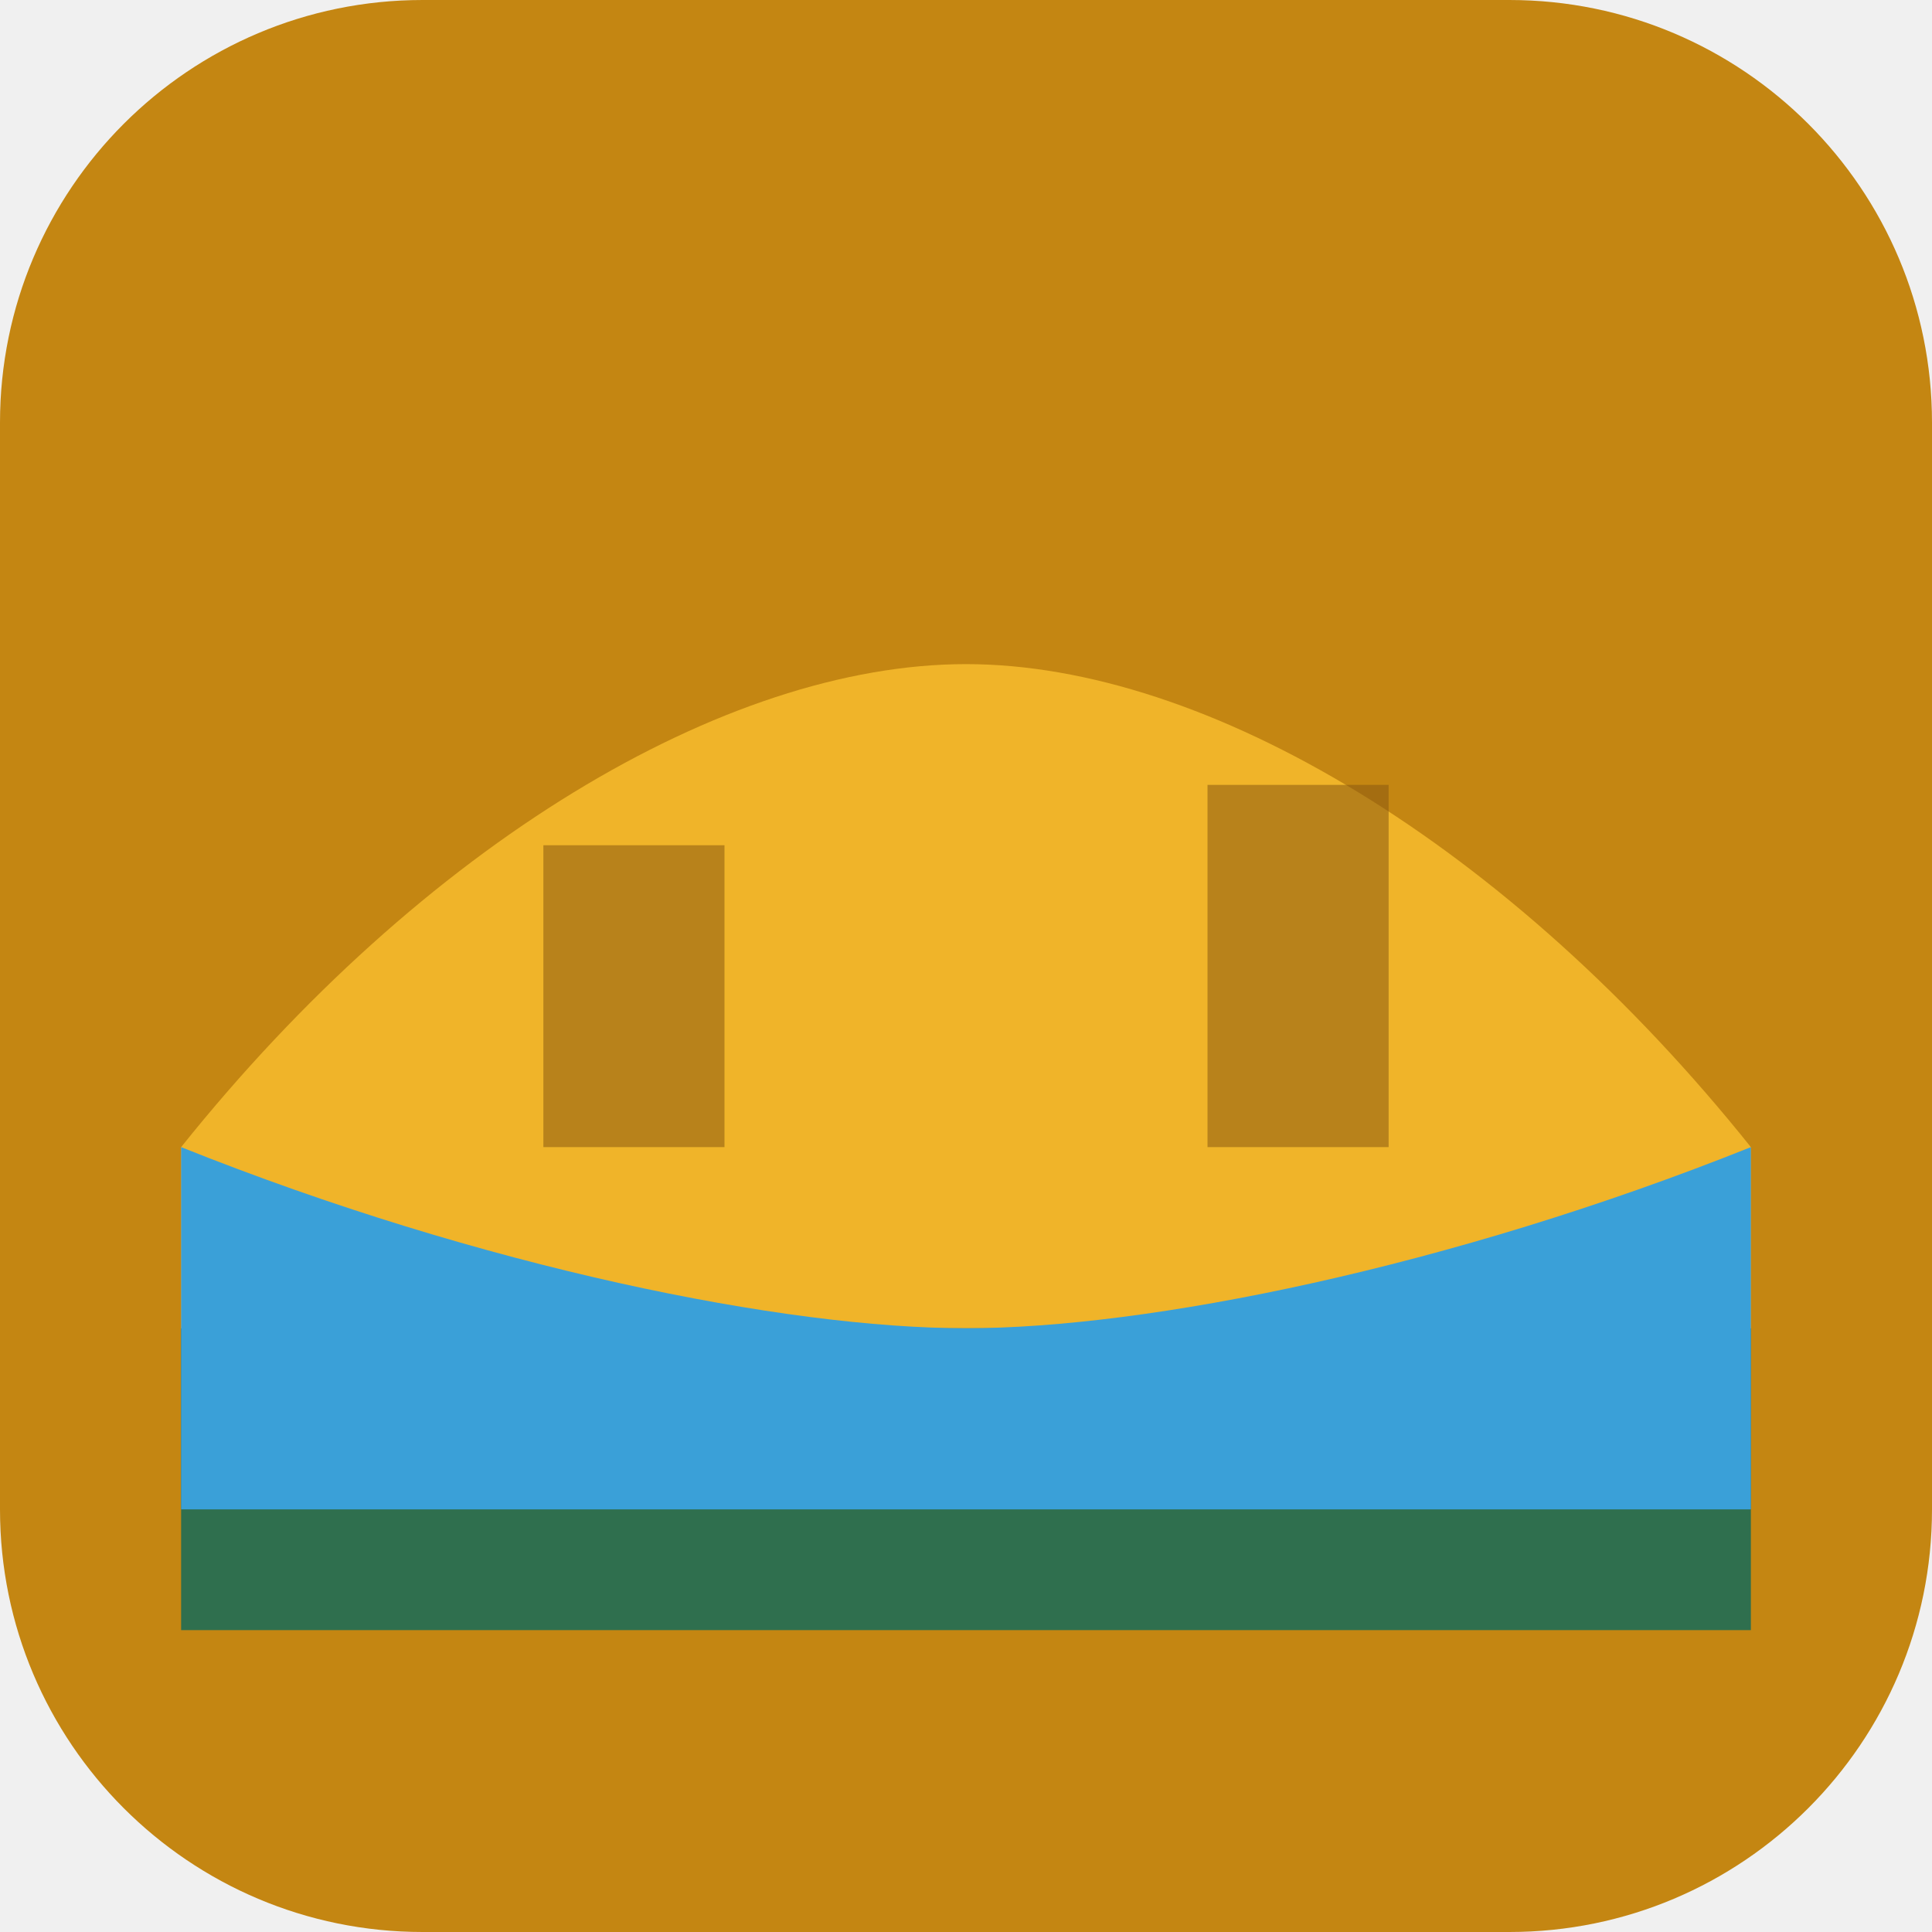
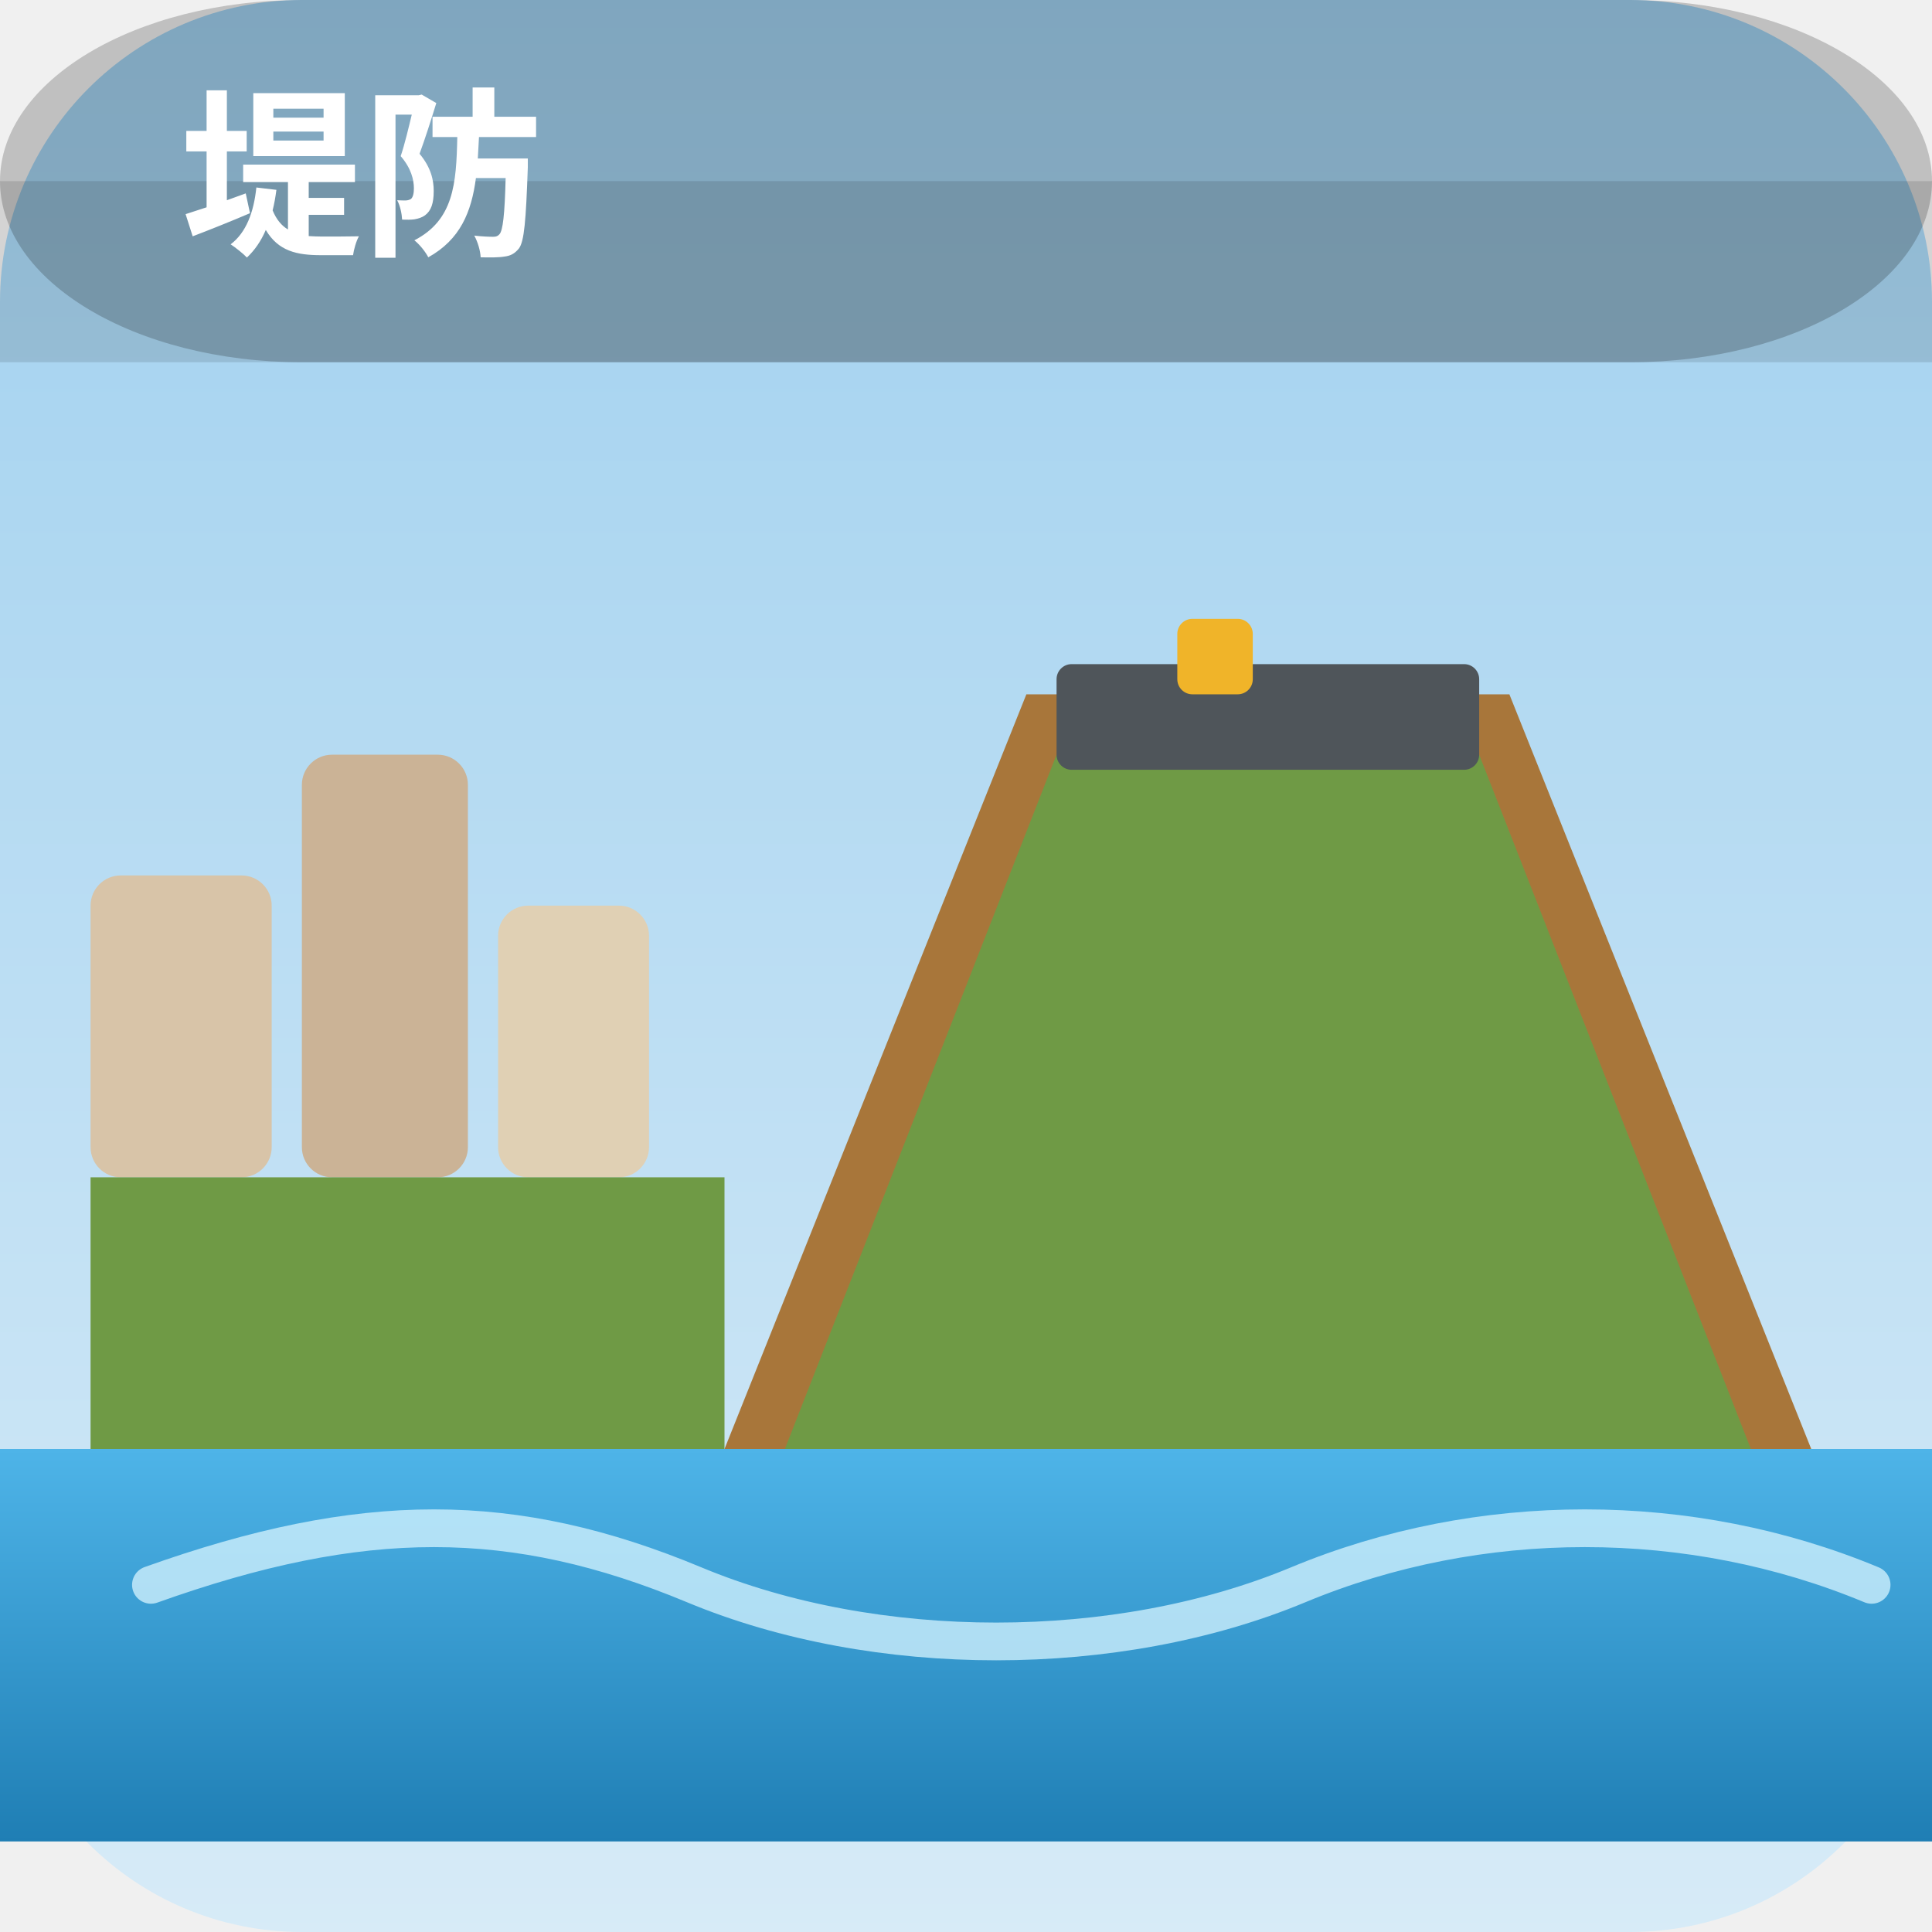
- <svg xmlns="http://www.w3.org/2000/svg" viewBox="0 0 64 64" fill="none" aria-hidden="true">
-   <rect width="64" height="64" rx="14" fill="#c48612" />
-   <path d="M6 44h52v10H6z" fill="#2f6f4e" />
-   <path d="M6 38c8-10 18-16 26-16s18 6 26 16v6H6z" fill="#f0b429" />
-   <path d="M6 38c10 4 20 6 26 6s16-2 26-6v12H6z" fill="#3aa0d8" />
-   <path d="M18 28h6v10h-6z" fill="#8a5a10" opacity=".55" />
-   <path d="M40 26h6v12h-6z" fill="#8a5a10" opacity=".55" />
+ <svg xmlns="http://www.w3.org/2000/svg" viewBox="0 0 128 128" fill="none" aria-hidden="true">
+   <defs>
+     <linearGradient id="lv-sky" x1="0" y1="0" x2="0" y2="1">
+       <stop offset="0" stop-color="#9fd0ef" />
+       <stop offset="1" stop-color="#d7ebf7" />
+     </linearGradient>
+     <linearGradient id="lv-water" x1="0" y1="0" x2="0" y2="1">
+       <stop offset="0" stop-color="#4eb4e8" />
+       <stop offset="1" stop-color="#1f7eb4" />
+     </linearGradient>
+   </defs>
+   <rect width="128" height="128" rx="20" fill="url(#lv-sky)" />
+   <rect x="6" y="58" width="12" height="20" rx="2" fill="#d8c4a8" />
+   <rect x="20" y="50" width="11" height="28" rx="2" fill="#cbb396" />
+   <rect x="33" y="60" width="10" height="18" rx="2" fill="#e0d0b4" />
+   <rect x="6" y="78" width="42" height="18" fill="#6f9a45" />
+   <path d="M48 96 L68 46 H100 L120 96 Z" fill="#a8763a" />
+   <path d="M52 96 L70 50 H98 L116 96 Z" fill="#6f9a45" />
+   <rect x="70" y="44" width="28" height="7" rx="1" fill="#4f555a" />
+   <rect x="78" y="41" width="5" height="5" rx="1" fill="#f0b429" />
+   <path d="M0 96 H128 V122 H0 Z" fill="url(#lv-water)" />
+   <path d="M10 105c14-5 24-5 36 0s28 5 40 0 26-5 38 0" stroke="#d7f4ff" stroke-width="2.5" stroke-linecap="round" opacity=".75" />
+   <rect x="0" y="0" width="128" height="24" rx="20" fill="#000" opacity=".2" />
+   <rect x="0" y="12" width="128" height="12" fill="#000" opacity=".12" />
+   <text x="12" y="16" fill="#ffffff" font-family="Hiragino Sans, Noto Sans JP, sans-serif" font-size="12" font-weight="700">堤防</text>
</svg>
